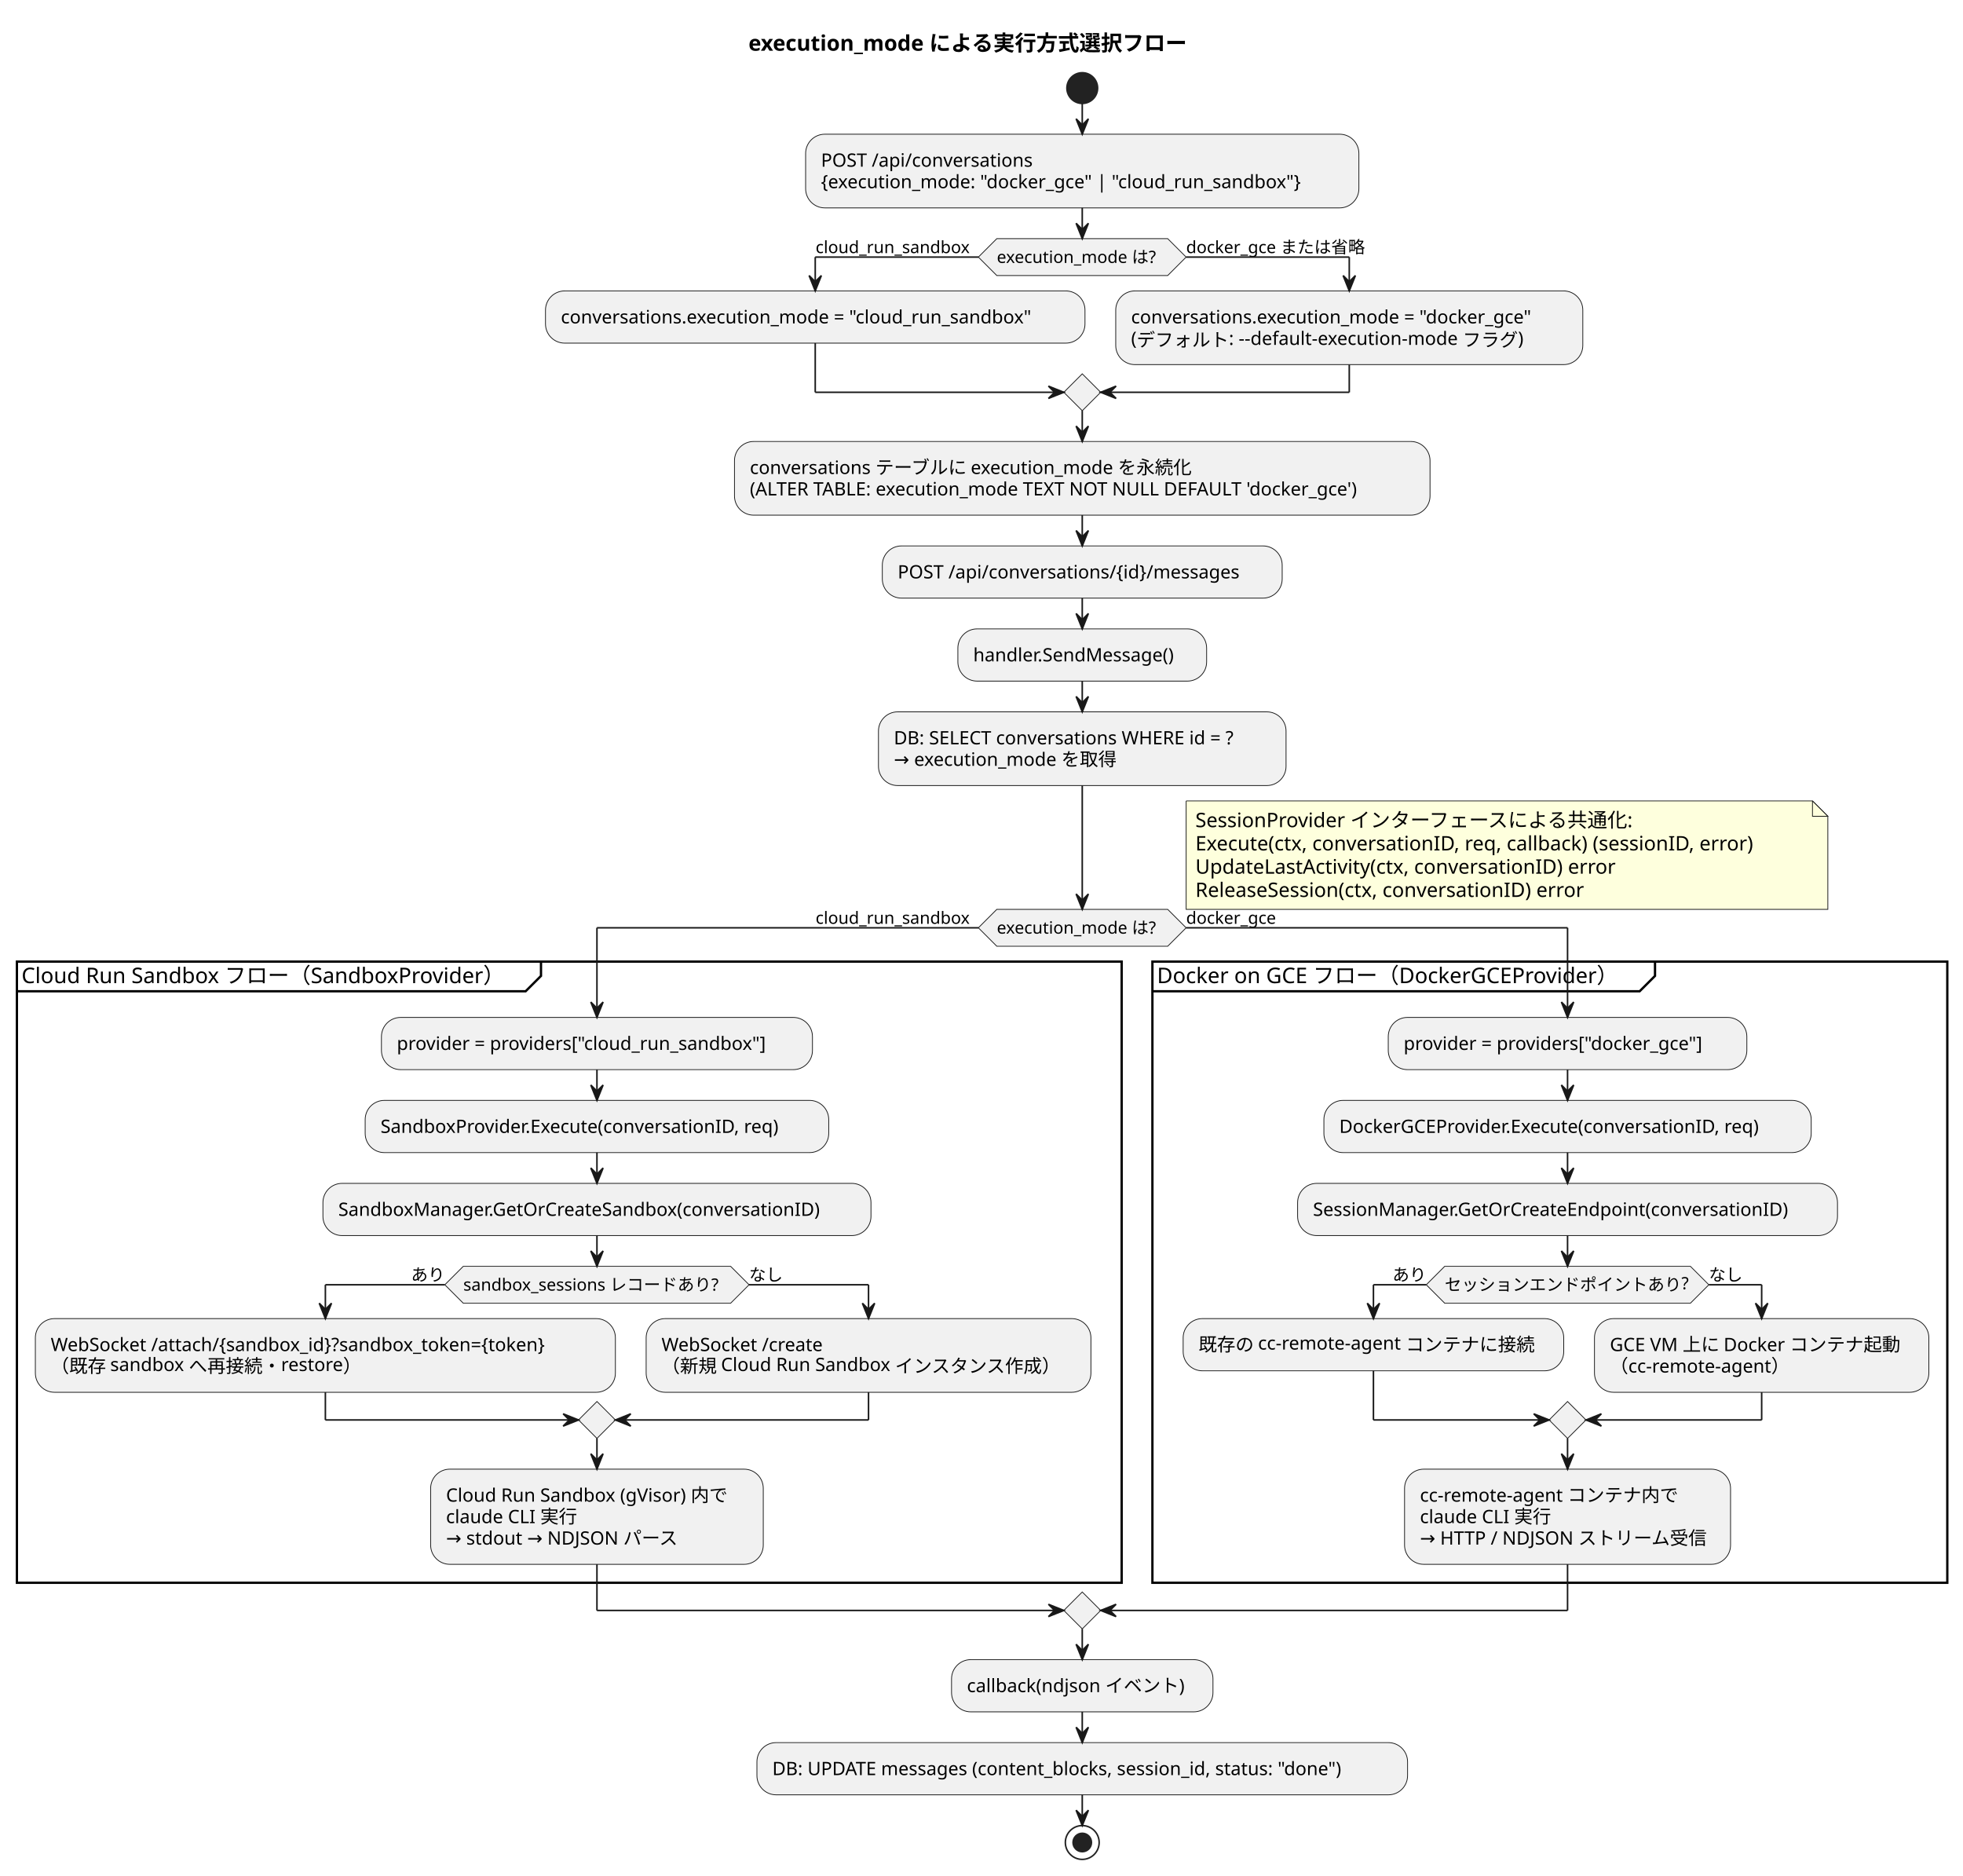
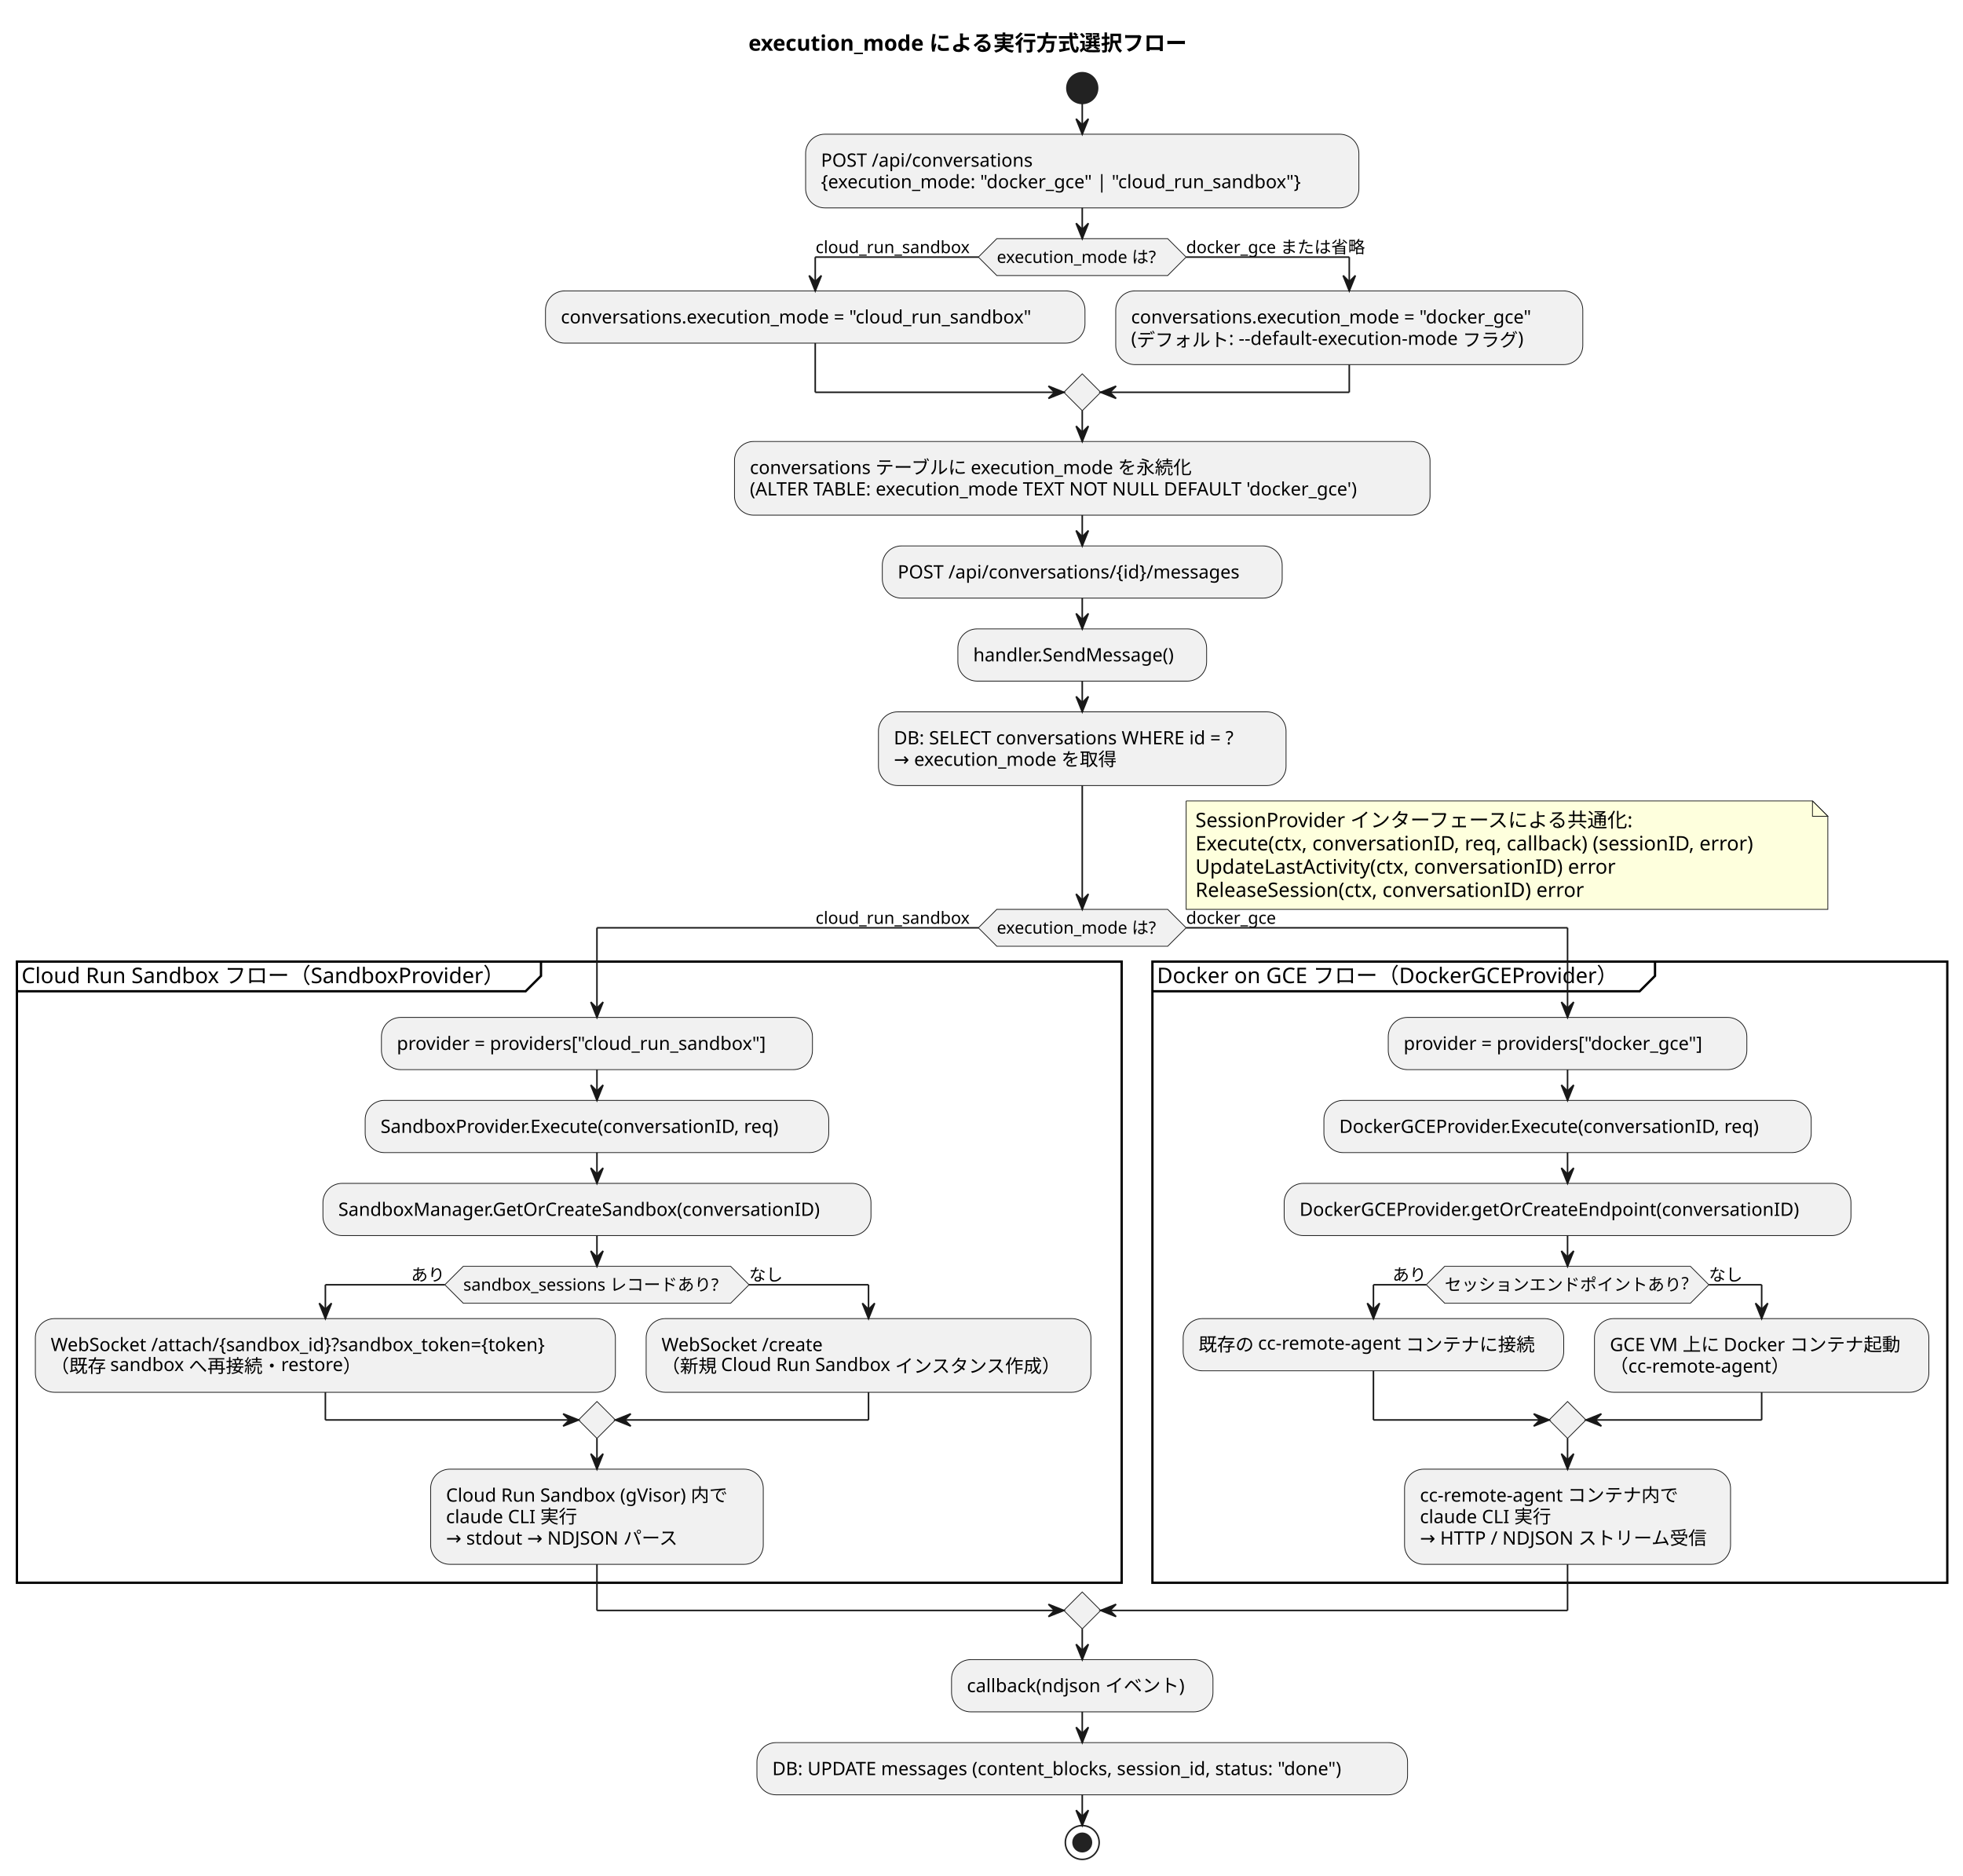
<svg xmlns="http://www.w3.org/2000/svg" contentStyleType="text/css" data-diagram-type="ACTIVITY" height="1220px" preserveAspectRatio="none" style="width:1277px;height:1220px;background:#FFFFFF;" version="1.1" viewBox="0 0 1277 1220" width="1277px" zoomAndPan="magnify">
  <defs />
  <g>
    <g class="title" data-source-line="2">
      <text fill="#000000" font-family="sans-serif" font-size="14" font-weight="bold" lengthAdjust="spacing" textLength="300.958" x="486.916" y="32.995">execution_mode による実行方式選択フロー</text>
    </g>
    <ellipse cx="704.044" cy="57.297" fill="#222222" rx="10" ry="10" style="stroke:#222222;stroke-width:1;" />
    <rect fill="#F1F1F1" height="47.938" rx="12.5" ry="12.5" style="stroke:#181818;stroke-width:0.5;" width="359.914" x="524.087" y="87.297" />
    <text fill="#000000" font-family="sans-serif" font-size="12" lengthAdjust="spacing" textLength="145.641" x="534.087" y="108.436">POST /api/conversations</text>
    <text fill="#000000" font-family="sans-serif" font-size="12" lengthAdjust="spacing" textLength="339.914" x="534.087" y="122.404">{execution_mode: "docker_gce" | "cloud_run_sandbox"}</text>
    <polygon fill="#F1F1F1" points="648.462,155.234,759.627,155.234,771.627,167.234,759.627,179.234,648.462,179.234,636.462,167.234,648.462,155.234" style="stroke:#181818;stroke-width:0.5;" />
    <text fill="#000000" font-family="sans-serif" font-size="11" lengthAdjust="spacing" textLength="111.165" x="648.462" y="171.042">execution_mode は?</text>
    <text fill="#000000" font-family="sans-serif" font-size="11" lengthAdjust="spacing" textLength="105.902" x="530.56" y="164.64">cloud_run_sandbox</text>
    <text fill="#000000" font-family="sans-serif" font-size="11" lengthAdjust="spacing" textLength="121.215" x="771.627" y="164.64">docker_gce または省略</text>
    <rect fill="#F1F1F1" height="33.969" rx="12.5" ry="12.5" style="stroke:#181818;stroke-width:0.5;" width="350.961" x="354.861" y="189.234" />
    <text fill="#000000" font-family="sans-serif" font-size="12" lengthAdjust="spacing" textLength="330.961" x="364.861" y="210.373">conversations.execution_mode = "cloud_run_sandbox"</text>
    <rect fill="#F1F1F1" height="47.938" rx="12.5" ry="12.5" style="stroke:#181818;stroke-width:0.5;" width="303.852" x="725.822" y="189.234" />
    <text fill="#000000" font-family="sans-serif" font-size="12" lengthAdjust="spacing" textLength="283.852" x="735.822" y="210.373">conversations.execution_mode = "docker_gce"</text>
    <text fill="#000000" font-family="sans-serif" font-size="12" lengthAdjust="spacing" textLength="269.667" x="735.822" y="224.342">(デフォルト: --default-execution-mode フラグ)</text>
    <polygon fill="#F1F1F1" points="704.044,243.172,716.044,255.172,704.044,267.172,692.044,255.172,704.044,243.172" style="stroke:#181818;stroke-width:0.5;" />
    <rect fill="#F1F1F1" height="47.938" rx="12.5" ry="12.5" style="stroke:#181818;stroke-width:0.5;" width="452.475" x="477.807" y="287.172" />
    <text fill="#000000" font-family="sans-serif" font-size="12" lengthAdjust="spacing" textLength="302.339" x="487.807" y="308.31">conversations テーブルに execution_mode を永続化</text>
    <text fill="#000000" font-family="sans-serif" font-size="12" lengthAdjust="spacing" textLength="432.475" x="487.807" y="322.279">(ALTER TABLE: execution_mode TEXT NOT NULL DEFAULT 'docker_gce')</text>
    <rect fill="#F1F1F1" height="33.969" rx="12.5" ry="12.5" style="stroke:#181818;stroke-width:0.5;" width="260.129" x="573.98" y="355.109" />
    <text fill="#000000" font-family="sans-serif" font-size="12" lengthAdjust="spacing" textLength="240.129" x="583.98" y="376.248">POST /api/conversations/{id}/messages</text>
    <rect fill="#F1F1F1" height="33.969" rx="12.5" ry="12.5" style="stroke:#181818;stroke-width:0.5;" width="161.826" x="623.131" y="409.078" />
    <text fill="#000000" font-family="sans-serif" font-size="12" lengthAdjust="spacing" textLength="141.826" x="633.131" y="430.217">handler.SendMessage()</text>
    <rect fill="#F1F1F1" height="47.938" rx="12.5" ry="12.5" style="stroke:#181818;stroke-width:0.5;" width="265.15" x="571.469" y="463.047" />
    <text fill="#000000" font-family="sans-serif" font-size="12" lengthAdjust="spacing" textLength="245.15" x="581.469" y="484.185">DB: SELECT conversations WHERE id = ?</text>
    <text fill="#000000" font-family="sans-serif" font-size="12" lengthAdjust="spacing" textLength="152.772" x="581.469" y="498.154">→ execution_mode を取得</text>
    <path d="M771.627,520.984 L771.627,591.516 L1189.07,591.516 L1189.07,530.984 L1179.07,520.984 L771.627,520.984" fill="#FEFFDD" style="stroke:#181818;stroke-width:0.5;" />
    <path d="M1179.07,520.984 L1179.07,530.984 L1189.07,530.984 L1179.07,520.984" fill="#FEFFDD" style="stroke:#181818;stroke-width:0.5;" />
    <text fill="#000000" font-family="sans-serif" font-size="13" lengthAdjust="spacing" textLength="294.151" x="777.627" y="538.051">SessionProvider インターフェースによる共通化:</text>
    <text fill="#000000" font-family="sans-serif" font-size="13" lengthAdjust="spacing" textLength="396.443" x="777.627" y="553.184">Execute(ctx, conversationID, req, callback) (sessionID, error)</text>
    <text fill="#000000" font-family="sans-serif" font-size="13" lengthAdjust="spacing" textLength="295.331" x="777.627" y="568.317">UpdateLastActivity(ctx, conversationID) error</text>
    <text fill="#000000" font-family="sans-serif" font-size="13" lengthAdjust="spacing" textLength="273.305" x="777.627" y="583.45">ReleaseSession(ctx, conversationID) error</text>
    <polygon fill="#F1F1F1" points="648.462,591.516,759.627,591.516,771.627,603.516,759.627,615.516,648.462,615.516,636.462,603.516,648.462,591.516" style="stroke:#181818;stroke-width:0.5;" />
    <text fill="#000000" font-family="sans-serif" font-size="11" lengthAdjust="spacing" textLength="111.165" x="648.462" y="607.324">execution_mode は?</text>
    <text fill="#000000" font-family="sans-serif" font-size="11" lengthAdjust="spacing" textLength="105.902" x="530.56" y="600.921">cloud_run_sandbox</text>
    <text fill="#000000" font-family="sans-serif" font-size="11" lengthAdjust="spacing" textLength="62.718" x="771.627" y="600.921">docker_gce</text>
    <rect fill="none" height="404.047" style="stroke:#000000;stroke-width:1.5;" width="718.679" x="11" y="625.516" />
    <path d="M351.934,625.516 L351.934,634.812 L341.934,644.812 L11,644.812" fill="none" style="stroke:#000000;stroke-width:1.5;" />
    <text fill="#000000" font-family="sans-serif" font-size="14" lengthAdjust="spacing" textLength="330.934" x="14" y="639.511">Cloud Run Sandbox フロー（SandboxProvider）</text>
    <rect fill="#F1F1F1" height="33.969" rx="12.5" ry="12.5" style="stroke:#181818;stroke-width:0.5;" width="280.391" x="248.144" y="661.812" />
    <text fill="#000000" font-family="sans-serif" font-size="12" lengthAdjust="spacing" textLength="260.391" x="258.144" y="682.951">provider = providers["cloud_run_sandbox"]</text>
    <rect fill="#F1F1F1" height="33.969" rx="12.5" ry="12.5" style="stroke:#181818;stroke-width:0.5;" width="301.566" x="237.556" y="715.781" />
    <text fill="#000000" font-family="sans-serif" font-size="12" lengthAdjust="spacing" textLength="281.566" x="247.556" y="736.92">SandboxProvider.Execute(conversationID, req)</text>
    <rect fill="#F1F1F1" height="33.969" rx="12.5" ry="12.5" style="stroke:#181818;stroke-width:0.5;" width="356.522" x="210.079" y="769.75" />
    <text fill="#000000" font-family="sans-serif" font-size="12" lengthAdjust="spacing" textLength="336.522" x="220.079" y="790.889">SandboxManager.GetOrCreateSandbox(conversationID)</text>
    <polygon fill="#F1F1F1" points="301.374,823.719,475.305,823.719,487.305,835.719,475.305,847.719,301.374,847.719,289.374,835.719,301.374,823.719" style="stroke:#181818;stroke-width:0.5;" />
    <text fill="#000000" font-family="sans-serif" font-size="11" lengthAdjust="spacing" textLength="173.932" x="301.374" y="839.527">sandbox_sessions レコードあり?</text>
    <text fill="#000000" font-family="sans-serif" font-size="11" lengthAdjust="spacing" textLength="22" x="267.374" y="833.125">あり</text>
    <text fill="#000000" font-family="sans-serif" font-size="11" lengthAdjust="spacing" textLength="22" x="487.305" y="833.125">なし</text>
    <rect fill="#F1F1F1" height="47.938" rx="12.5" ry="12.5" style="stroke:#181818;stroke-width:0.5;" width="377.34" x="23" y="857.719" />
    <text fill="#000000" font-family="sans-serif" font-size="12" lengthAdjust="spacing" textLength="357.34" x="33" y="878.857">WebSocket /attach/{sandbox_id}?sandbox_token={token}</text>
    <text fill="#000000" font-family="sans-serif" font-size="12" lengthAdjust="spacing" textLength="209.45" x="33" y="892.826">（既存 sandbox へ再接続・restore）</text>
    <rect fill="#F1F1F1" height="47.938" rx="12.5" ry="12.5" style="stroke:#181818;stroke-width:0.5;" width="289.339" x="420.34" y="857.719" />
    <text fill="#000000" font-family="sans-serif" font-size="12" lengthAdjust="spacing" textLength="113.672" x="430.34" y="878.857">WebSocket /create</text>
    <text fill="#000000" font-family="sans-serif" font-size="12" lengthAdjust="spacing" textLength="269.339" x="430.34" y="892.826">（新規 Cloud Run Sandbox インスタンス作成）</text>
    <polygon fill="#F1F1F1" points="388.34,911.656,400.34,923.656,388.34,935.656,376.34,923.656,388.34,911.656" style="stroke:#181818;stroke-width:0.5;" />
    <rect fill="#F1F1F1" height="61.906" rx="12.5" ry="12.5" style="stroke:#181818;stroke-width:0.5;" width="216.389" x="280.145" y="955.656" />
    <text fill="#000000" font-family="sans-serif" font-size="12" lengthAdjust="spacing" textLength="196.389" x="290.145" y="976.795">Cloud Run Sandbox (gVisor) 内で</text>
    <text fill="#000000" font-family="sans-serif" font-size="12" lengthAdjust="spacing" textLength="90.123" x="290.145" y="990.764">claude CLI 実行</text>
    <text fill="#000000" font-family="sans-serif" font-size="12" lengthAdjust="spacing" textLength="157.389" x="290.145" y="1004.732">→ stdout → NDJSON パース</text>
    <rect fill="none" height="404.047" style="stroke:#000000;stroke-width:1.5;" width="517.111" x="749.679" y="625.516" />
    <path d="M1076.64,625.516 L1076.64,634.812 L1066.64,644.812 L749.679,644.812" fill="none" style="stroke:#000000;stroke-width:1.5;" />
    <text fill="#000000" font-family="sans-serif" font-size="14" lengthAdjust="spacing" textLength="316.962" x="752.679" y="639.511">Docker on GCE フロー（DockerGCEProvider）</text>
    <rect fill="#F1F1F1" height="33.969" rx="12.5" ry="12.5" style="stroke:#181818;stroke-width:0.5;" width="233.281" x="903.108" y="661.812" />
    <text fill="#000000" font-family="sans-serif" font-size="12" lengthAdjust="spacing" textLength="213.281" x="913.108" y="682.951">provider = providers["docker_gce"]</text>
    <rect fill="#F1F1F1" height="33.969" rx="12.5" ry="12.5" style="stroke:#181818;stroke-width:0.5;" width="317.018" x="861.24" y="715.781" />
    <text fill="#000000" font-family="sans-serif" font-size="12" lengthAdjust="spacing" textLength="297.018" x="871.24" y="736.92">DockerGCEProvider.Execute(conversationID, req)</text>
-     <rect fill="#F1F1F1" height="33.969" rx="12.5" ry="12.5" style="stroke:#181818;stroke-width:0.5;" width="351.207" x="844.145" y="769.75" />
-     <text fill="#000000" font-family="sans-serif" font-size="12" lengthAdjust="spacing" textLength="331.207" x="854.145" y="790.889">SessionManager.GetOrCreateEndpoint(conversationID)</text>
+     <rect fill="#F1F1F1" height="33.969" rx="12.5" ry="12.5" style="stroke:#181818;stroke-width:0.5;" width="368.727" x="835.386" y="769.75" />
+     <text fill="#000000" font-family="sans-serif" font-size="12" lengthAdjust="spacing" textLength="348.727" x="845.386" y="790.889">DockerGCEProvider.getOrCreateEndpoint(conversationID)</text>
    <polygon fill="#F1F1F1" points="939.83,823.719,1099.668,823.719,1111.668,835.719,1099.668,847.719,939.83,847.719,927.83,835.719,939.83,823.719" style="stroke:#181818;stroke-width:0.5;" />
    <text fill="#000000" font-family="sans-serif" font-size="11" lengthAdjust="spacing" textLength="159.837" x="939.83" y="839.527">セッションエンドポイントあり?</text>
    <text fill="#000000" font-family="sans-serif" font-size="11" lengthAdjust="spacing" textLength="22" x="905.831" y="833.125">あり</text>
    <text fill="#000000" font-family="sans-serif" font-size="11" lengthAdjust="spacing" textLength="22" x="1111.668" y="833.125">なし</text>
    <rect fill="#F1F1F1" height="33.969" rx="12.5" ry="12.5" style="stroke:#181818;stroke-width:0.5;" width="247.585" x="769.679" y="857.719" />
    <text fill="#000000" font-family="sans-serif" font-size="12" lengthAdjust="spacing" textLength="227.585" x="779.679" y="878.857">既存の cc-remote-agent コンテナに接続</text>
    <rect fill="#F1F1F1" height="47.938" rx="12.5" ry="12.5" style="stroke:#181818;stroke-width:0.5;" width="217.526" x="1037.264" y="857.719" />
    <text fill="#000000" font-family="sans-serif" font-size="12" lengthAdjust="spacing" textLength="197.526" x="1047.264" y="878.857">GCE VM 上に Docker コンテナ起動</text>
    <text fill="#000000" font-family="sans-serif" font-size="12" lengthAdjust="spacing" textLength="123.955" x="1047.264" y="892.826">（cc-remote-agent）</text>
    <polygon fill="#F1F1F1" points="1019.749,911.656,1031.749,923.656,1019.749,935.656,1007.749,923.656,1019.749,911.656" style="stroke:#181818;stroke-width:0.5;" />
    <rect fill="#F1F1F1" height="61.906" rx="12.5" ry="12.5" style="stroke:#181818;stroke-width:0.5;" width="212.071" x="913.714" y="955.656" />
    <text fill="#000000" font-family="sans-serif" font-size="12" lengthAdjust="spacing" textLength="175.77" x="923.714" y="976.795">cc-remote-agent コンテナ内で</text>
    <text fill="#000000" font-family="sans-serif" font-size="12" lengthAdjust="spacing" textLength="90.123" x="923.714" y="990.764">claude CLI 実行</text>
    <text fill="#000000" font-family="sans-serif" font-size="12" lengthAdjust="spacing" textLength="192.071" x="923.714" y="1004.732">→ HTTP / NDJSON ストリーム受信</text>
    <polygon fill="#F1F1F1" points="704.044,1035.562,716.044,1047.562,704.044,1059.562,692.044,1047.562,704.044,1035.562" style="stroke:#181818;stroke-width:0.5;" />
    <rect fill="#F1F1F1" height="33.969" rx="12.5" ry="12.5" style="stroke:#181818;stroke-width:0.5;" width="170.071" x="619.009" y="1079.562" />
    <text fill="#000000" font-family="sans-serif" font-size="12" lengthAdjust="spacing" textLength="150.071" x="629.009" y="1100.701">callback(ndjson イベント)</text>
    <rect fill="#F1F1F1" height="33.969" rx="12.5" ry="12.5" style="stroke:#181818;stroke-width:0.5;" width="423.266" x="492.411" y="1133.531" />
    <text fill="#000000" font-family="sans-serif" font-size="12" lengthAdjust="spacing" textLength="403.266" x="502.411" y="1154.67">DB: UPDATE messages (content_blocks, session_id, status: "done")</text>
    <ellipse cx="704.044" cy="1198.5" fill="none" rx="11" ry="11" style="stroke:#222222;stroke-width:1;" />
    <ellipse cx="704.044" cy="1198.5" fill="#222222" rx="6" ry="6" style="stroke:#222222;stroke-width:1;" />
    <line style="stroke:#181818;stroke-width:1;" x1="704.044" x2="704.044" y1="67.297" y2="87.297" />
    <polygon fill="#181818" points="700.044,77.297,704.044,87.297,708.044,77.297,704.044,81.297" style="stroke:#181818;stroke-width:1;" />
    <line style="stroke:#181818;stroke-width:1;" x1="636.462" x2="530.341" y1="167.234" y2="167.234" />
    <line style="stroke:#181818;stroke-width:1;" x1="530.341" x2="530.341" y1="167.234" y2="189.234" />
    <polygon fill="#181818" points="526.341,179.234,530.341,189.234,534.341,179.234,530.341,183.234" style="stroke:#181818;stroke-width:1;" />
    <line style="stroke:#181818;stroke-width:1;" x1="771.627" x2="877.747" y1="167.234" y2="167.234" />
    <line style="stroke:#181818;stroke-width:1;" x1="877.747" x2="877.747" y1="167.234" y2="189.234" />
    <polygon fill="#181818" points="873.747,179.234,877.747,189.234,881.747,179.234,877.747,183.234" style="stroke:#181818;stroke-width:1;" />
    <line style="stroke:#181818;stroke-width:1;" x1="530.341" x2="530.341" y1="223.203" y2="255.172" />
    <line style="stroke:#181818;stroke-width:1;" x1="530.341" x2="692.044" y1="255.172" y2="255.172" />
    <polygon fill="#181818" points="682.044,251.172,692.044,255.172,682.044,259.172,686.044,255.172" style="stroke:#181818;stroke-width:1;" />
    <line style="stroke:#181818;stroke-width:1;" x1="877.747" x2="877.747" y1="237.172" y2="255.172" />
    <line style="stroke:#181818;stroke-width:1;" x1="877.747" x2="716.044" y1="255.172" y2="255.172" />
    <polygon fill="#181818" points="726.044,251.172,716.044,255.172,726.044,259.172,722.044,255.172" style="stroke:#181818;stroke-width:1;" />
    <line style="stroke:#181818;stroke-width:1;" x1="704.044" x2="704.044" y1="135.234" y2="155.234" />
    <polygon fill="#181818" points="700.044,145.234,704.044,155.234,708.044,145.234,704.044,149.234" style="stroke:#181818;stroke-width:1;" />
    <line style="stroke:#181818;stroke-width:1;" x1="704.044" x2="704.044" y1="267.172" y2="287.172" />
    <polygon fill="#181818" points="700.044,277.172,704.044,287.172,708.044,277.172,704.044,281.172" style="stroke:#181818;stroke-width:1;" />
    <line style="stroke:#181818;stroke-width:1;" x1="704.044" x2="704.044" y1="335.109" y2="355.109" />
    <polygon fill="#181818" points="700.044,345.109,704.044,355.109,708.044,345.109,704.044,349.109" style="stroke:#181818;stroke-width:1;" />
    <line style="stroke:#181818;stroke-width:1;" x1="704.044" x2="704.044" y1="389.078" y2="409.078" />
    <polygon fill="#181818" points="700.044,399.078,704.044,409.078,708.044,399.078,704.044,403.078" style="stroke:#181818;stroke-width:1;" />
    <line style="stroke:#181818;stroke-width:1;" x1="704.044" x2="704.044" y1="443.047" y2="463.047" />
    <polygon fill="#181818" points="700.044,453.047,704.044,463.047,708.044,453.047,704.044,457.047" style="stroke:#181818;stroke-width:1;" />
    <line style="stroke:#181818;stroke-width:1;" x1="388.34" x2="388.34" y1="695.781" y2="715.781" />
    <polygon fill="#181818" points="384.34,705.781,388.34,715.781,392.34,705.781,388.34,709.781" style="stroke:#181818;stroke-width:1;" />
    <line style="stroke:#181818;stroke-width:1;" x1="388.34" x2="388.34" y1="749.75" y2="769.75" />
    <polygon fill="#181818" points="384.34,759.75,388.34,769.75,392.34,759.75,388.34,763.75" style="stroke:#181818;stroke-width:1;" />
    <line style="stroke:#181818;stroke-width:1;" x1="289.374" x2="211.67" y1="835.719" y2="835.719" />
    <line style="stroke:#181818;stroke-width:1;" x1="211.67" x2="211.67" y1="835.719" y2="857.719" />
    <polygon fill="#181818" points="207.67,847.719,211.67,857.719,215.67,847.719,211.67,851.719" style="stroke:#181818;stroke-width:1;" />
    <line style="stroke:#181818;stroke-width:1;" x1="487.305" x2="565.009" y1="835.719" y2="835.719" />
    <line style="stroke:#181818;stroke-width:1;" x1="565.009" x2="565.009" y1="835.719" y2="857.719" />
    <polygon fill="#181818" points="561.009,847.719,565.009,857.719,569.009,847.719,565.009,851.719" style="stroke:#181818;stroke-width:1;" />
    <line style="stroke:#181818;stroke-width:1;" x1="211.67" x2="211.67" y1="905.656" y2="923.656" />
    <line style="stroke:#181818;stroke-width:1;" x1="211.67" x2="376.34" y1="923.656" y2="923.656" />
    <polygon fill="#181818" points="366.34,919.656,376.34,923.656,366.34,927.656,370.34,923.656" style="stroke:#181818;stroke-width:1;" />
    <line style="stroke:#181818;stroke-width:1;" x1="565.009" x2="565.009" y1="905.656" y2="923.656" />
    <line style="stroke:#181818;stroke-width:1;" x1="565.009" x2="400.34" y1="923.656" y2="923.656" />
    <polygon fill="#181818" points="410.34,919.656,400.34,923.656,410.34,927.656,406.34,923.656" style="stroke:#181818;stroke-width:1;" />
    <line style="stroke:#181818;stroke-width:1;" x1="388.34" x2="388.34" y1="803.719" y2="823.719" />
    <polygon fill="#181818" points="384.34,813.719,388.34,823.719,392.34,813.719,388.34,817.719" style="stroke:#181818;stroke-width:1;" />
    <line style="stroke:#181818;stroke-width:1;" x1="388.34" x2="388.34" y1="935.656" y2="955.656" />
    <polygon fill="#181818" points="384.34,945.656,388.34,955.656,392.34,945.656,388.34,949.656" style="stroke:#181818;stroke-width:1;" />
    <line style="stroke:#181818;stroke-width:1;" x1="1019.749" x2="1019.749" y1="695.781" y2="715.781" />
    <polygon fill="#181818" points="1015.749,705.781,1019.749,715.781,1023.749,705.781,1019.749,709.781" style="stroke:#181818;stroke-width:1;" />
    <line style="stroke:#181818;stroke-width:1;" x1="1019.749" x2="1019.749" y1="749.75" y2="769.75" />
    <polygon fill="#181818" points="1015.749,759.75,1019.749,769.75,1023.749,759.75,1019.749,763.75" style="stroke:#181818;stroke-width:1;" />
    <line style="stroke:#181818;stroke-width:1;" x1="927.83" x2="893.471" y1="835.719" y2="835.719" />
    <line style="stroke:#181818;stroke-width:1;" x1="893.471" x2="893.471" y1="835.719" y2="857.719" />
    <polygon fill="#181818" points="889.471,847.719,893.471,857.719,897.471,847.719,893.471,851.719" style="stroke:#181818;stroke-width:1;" />
    <line style="stroke:#181818;stroke-width:1;" x1="1111.668" x2="1146.027" y1="835.719" y2="835.719" />
    <line style="stroke:#181818;stroke-width:1;" x1="1146.027" x2="1146.027" y1="835.719" y2="857.719" />
    <polygon fill="#181818" points="1142.027,847.719,1146.027,857.719,1150.027,847.719,1146.027,851.719" style="stroke:#181818;stroke-width:1;" />
    <line style="stroke:#181818;stroke-width:1;" x1="893.471" x2="893.471" y1="891.688" y2="923.656" />
    <line style="stroke:#181818;stroke-width:1;" x1="893.471" x2="1007.749" y1="923.656" y2="923.656" />
    <polygon fill="#181818" points="997.749,919.656,1007.749,923.656,997.749,927.656,1001.749,923.656" style="stroke:#181818;stroke-width:1;" />
    <line style="stroke:#181818;stroke-width:1;" x1="1146.027" x2="1146.027" y1="905.656" y2="923.656" />
    <line style="stroke:#181818;stroke-width:1;" x1="1146.027" x2="1031.749" y1="923.656" y2="923.656" />
    <polygon fill="#181818" points="1041.749,919.656,1031.749,923.656,1041.749,927.656,1037.749,923.656" style="stroke:#181818;stroke-width:1;" />
    <line style="stroke:#181818;stroke-width:1;" x1="1019.749" x2="1019.749" y1="803.719" y2="823.719" />
    <polygon fill="#181818" points="1015.749,813.719,1019.749,823.719,1023.749,813.719,1019.749,817.719" style="stroke:#181818;stroke-width:1;" />
    <line style="stroke:#181818;stroke-width:1;" x1="1019.749" x2="1019.749" y1="935.656" y2="955.656" />
    <polygon fill="#181818" points="1015.749,945.656,1019.749,955.656,1023.749,945.656,1019.749,949.656" style="stroke:#181818;stroke-width:1;" />
    <line style="stroke:#181818;stroke-width:1;" x1="636.462" x2="388.34" y1="603.516" y2="603.516" />
    <line style="stroke:#181818;stroke-width:1;" x1="388.34" x2="388.34" y1="603.516" y2="661.812" />
    <polygon fill="#181818" points="384.34,651.812,388.34,661.812,392.34,651.812,388.34,655.812" style="stroke:#181818;stroke-width:1;" />
    <line style="stroke:#181818;stroke-width:1;" x1="771.627" x2="1019.749" y1="603.516" y2="603.516" />
    <line style="stroke:#181818;stroke-width:1;" x1="1019.749" x2="1019.749" y1="603.516" y2="661.812" />
    <polygon fill="#181818" points="1015.749,651.812,1019.749,661.812,1023.749,651.812,1019.749,655.812" style="stroke:#181818;stroke-width:1;" />
    <line style="stroke:#181818;stroke-width:1;" x1="388.34" x2="388.34" y1="1017.562" y2="1047.562" />
    <line style="stroke:#181818;stroke-width:1;" x1="388.34" x2="692.044" y1="1047.562" y2="1047.562" />
    <polygon fill="#181818" points="682.044,1043.562,692.044,1047.562,682.044,1051.562,686.044,1047.562" style="stroke:#181818;stroke-width:1;" />
    <line style="stroke:#181818;stroke-width:1;" x1="1019.749" x2="1019.749" y1="1017.562" y2="1047.562" />
    <line style="stroke:#181818;stroke-width:1;" x1="1019.749" x2="716.044" y1="1047.562" y2="1047.562" />
    <polygon fill="#181818" points="726.044,1043.562,716.044,1047.562,726.044,1051.562,722.044,1047.562" style="stroke:#181818;stroke-width:1;" />
    <line style="stroke:#181818;stroke-width:1;" x1="704.044" x2="704.044" y1="510.984" y2="591.516" />
    <polygon fill="#181818" points="700.044,581.516,704.044,591.516,708.044,581.516,704.044,585.516" style="stroke:#181818;stroke-width:1;" />
    <line style="stroke:#181818;stroke-width:1;" x1="704.044" x2="704.044" y1="1059.562" y2="1079.562" />
    <polygon fill="#181818" points="700.044,1069.562,704.044,1079.562,708.044,1069.562,704.044,1073.562" style="stroke:#181818;stroke-width:1;" />
    <line style="stroke:#181818;stroke-width:1;" x1="704.044" x2="704.044" y1="1113.531" y2="1133.531" />
    <polygon fill="#181818" points="700.044,1123.531,704.044,1133.531,708.044,1123.531,704.044,1127.531" style="stroke:#181818;stroke-width:1;" />
    <line style="stroke:#181818;stroke-width:1;" x1="704.044" x2="704.044" y1="1167.5" y2="1187.5" />
    <polygon fill="#181818" points="700.044,1177.5,704.044,1187.5,708.044,1177.5,704.044,1181.5" style="stroke:#181818;stroke-width:1;" />
  </g>
</svg>
